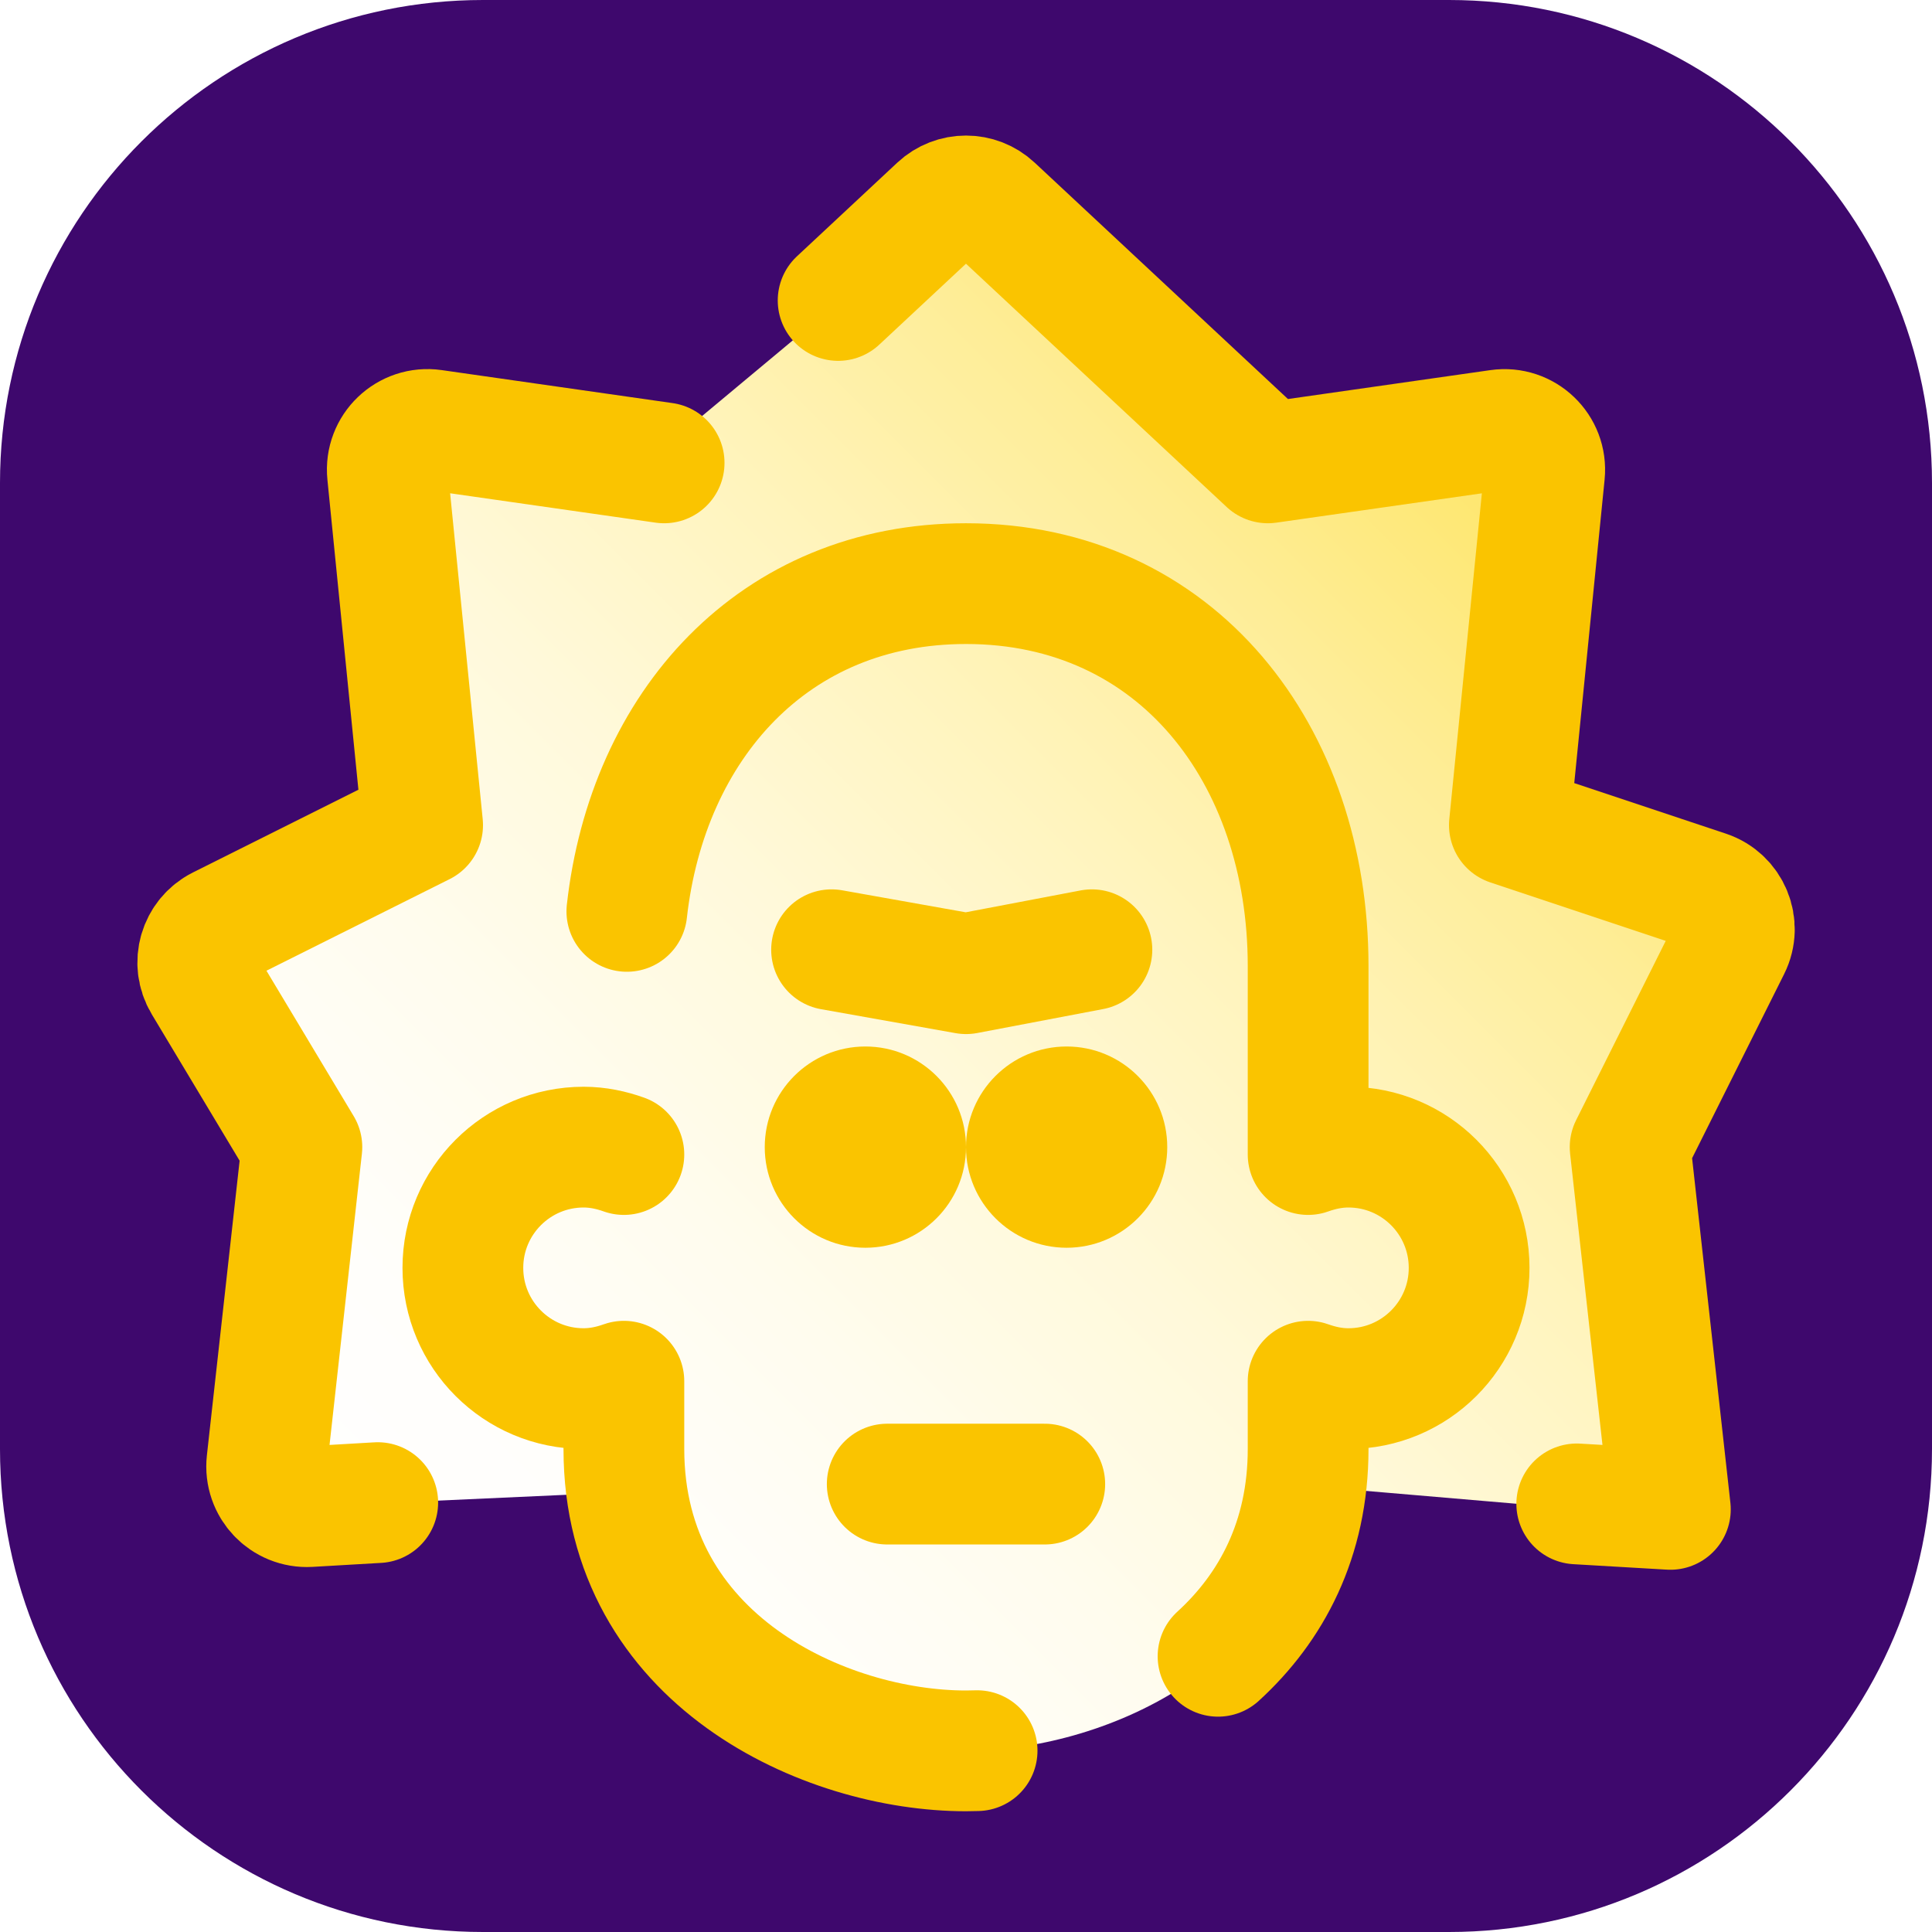
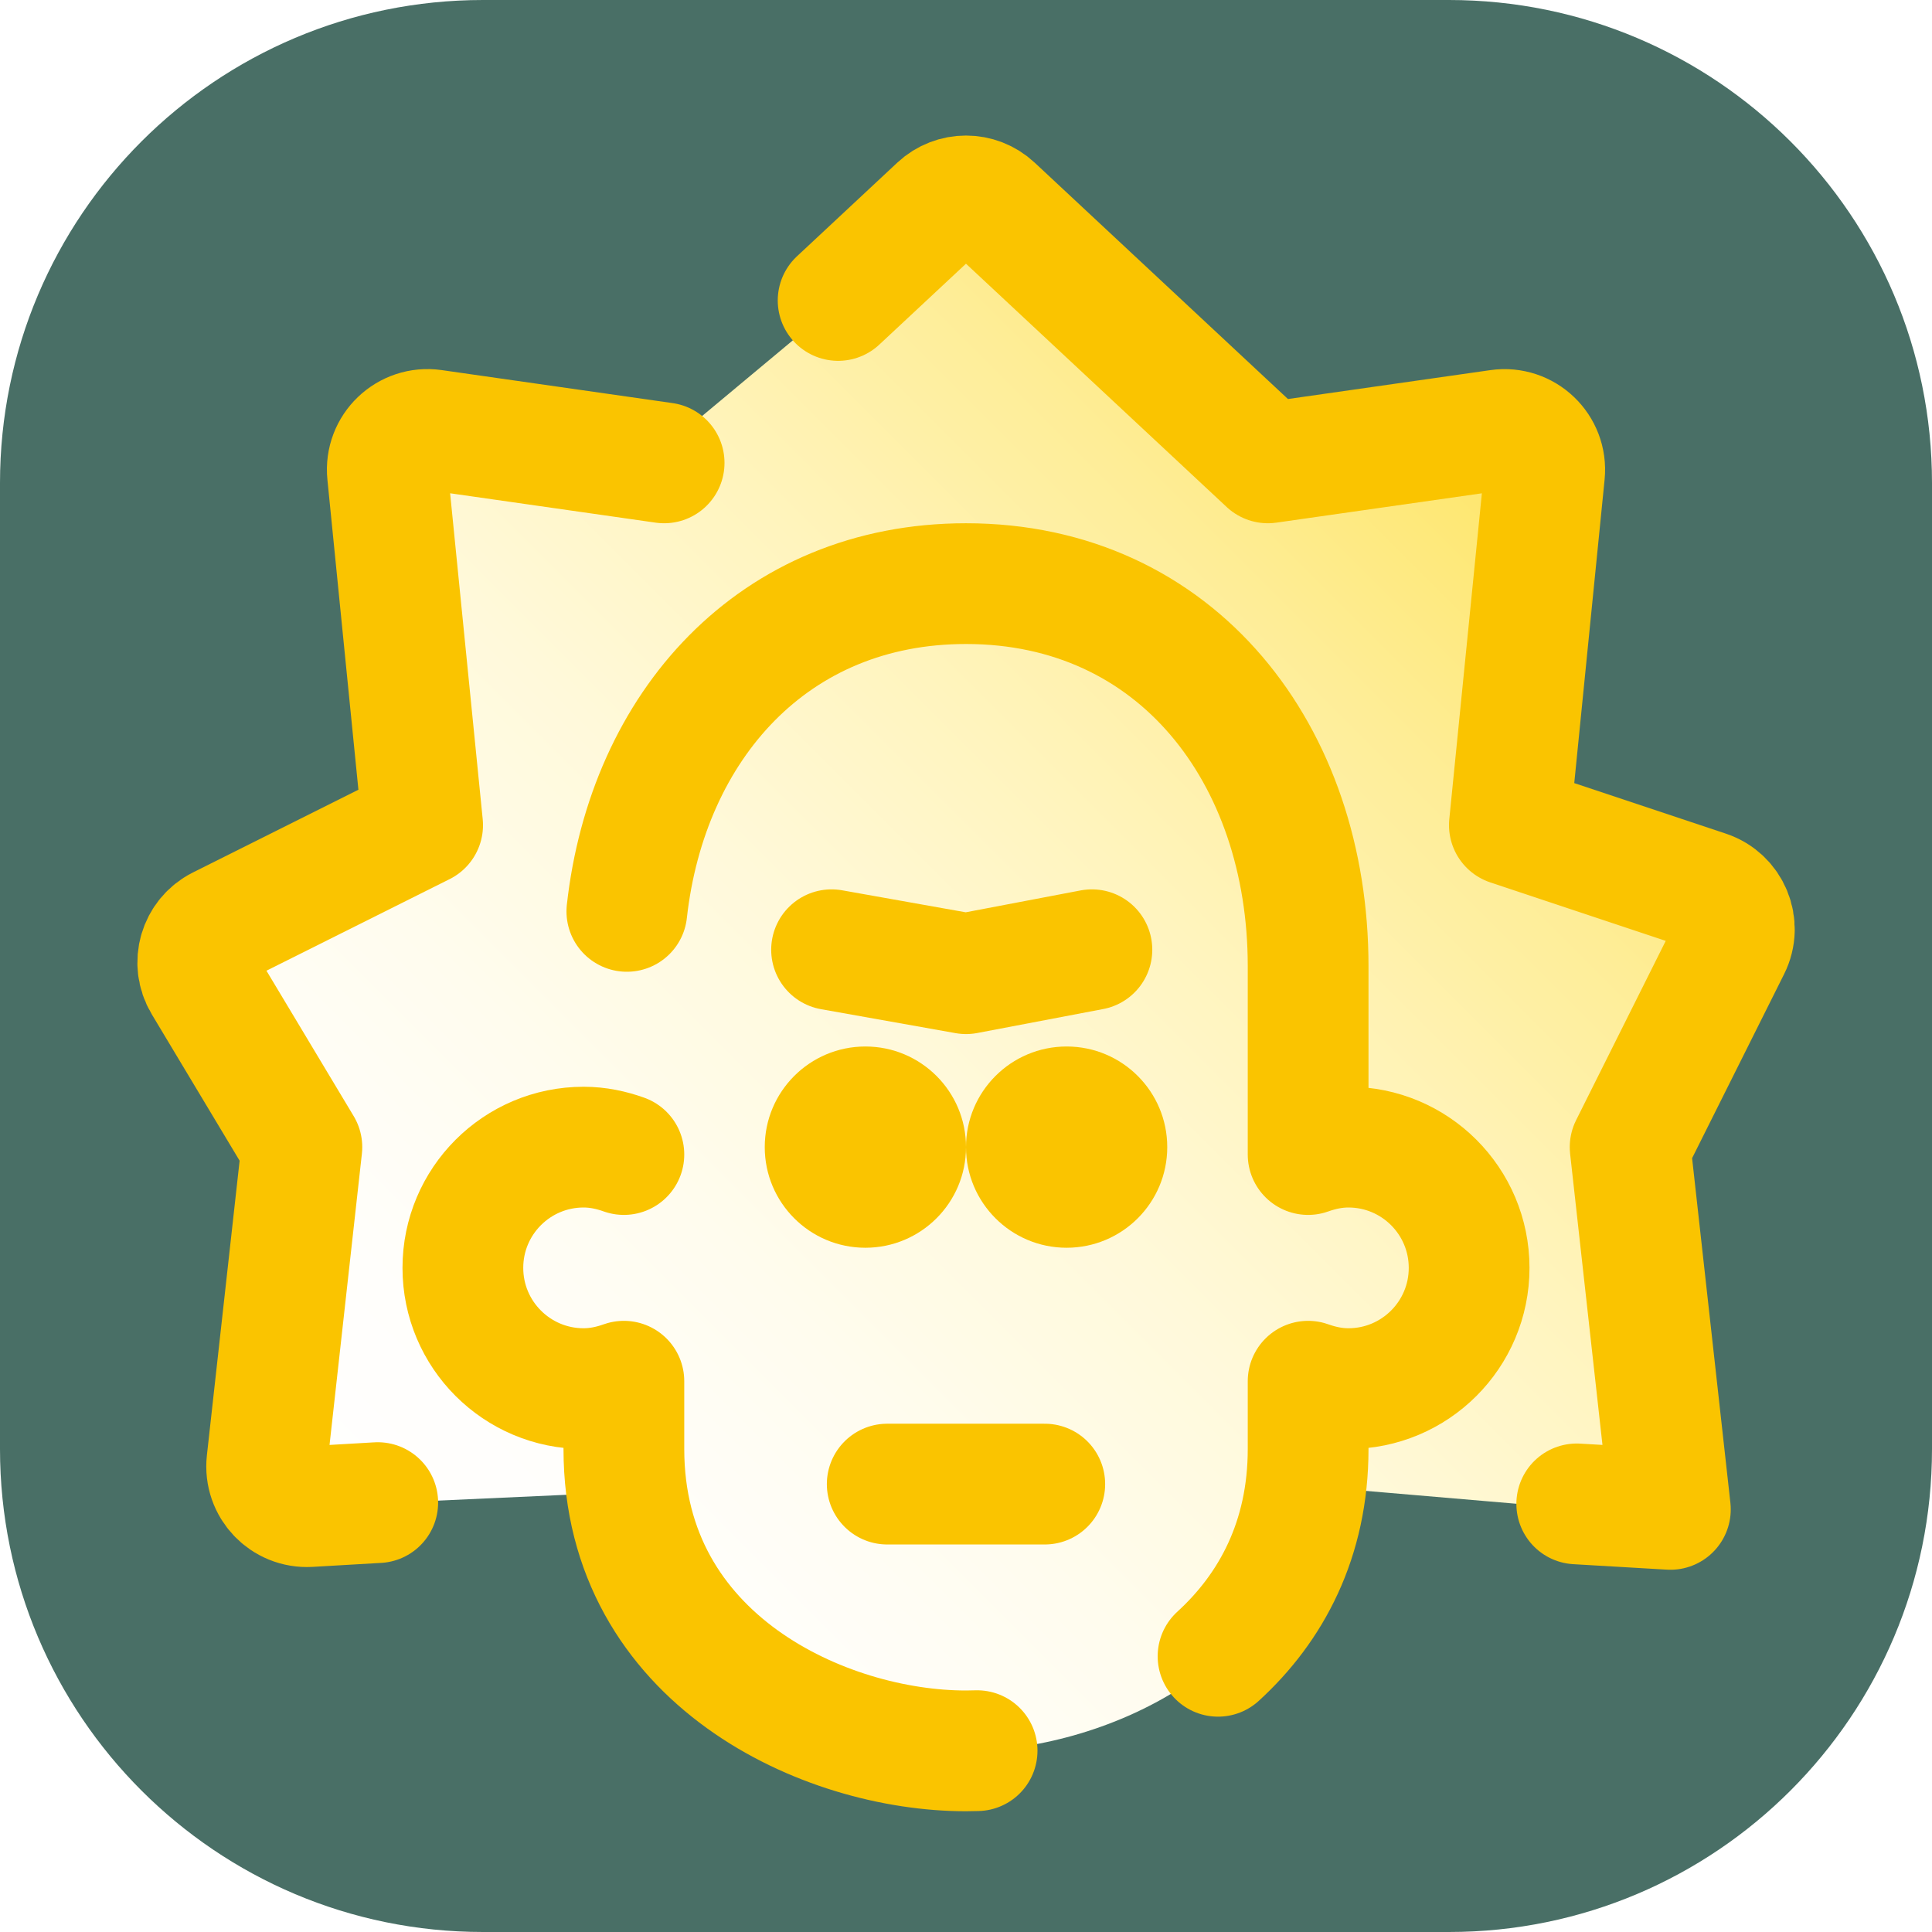
- <svg xmlns="http://www.w3.org/2000/svg" viewBox="0,0,256,256" width="48px" height="48px" fill-rule="nonzero">
+ <svg xmlns="http://www.w3.org/2000/svg" viewBox="0,0,256,256" width="96px" height="96px" fill-rule="nonzero">
  <defs>
    <linearGradient x1="39.004" y1="11.109" x2="9.35" y2="40.763" gradientUnits="userSpaceOnUse" id="color-1">
      <stop offset="0" stop-color="#fee460" />
      <stop offset="0.033" stop-color="#fee66a" />
      <stop offset="0.197" stop-color="#feed97" />
      <stop offset="0.362" stop-color="#fff4bd" />
      <stop offset="0.525" stop-color="#fff9da" />
      <stop offset="0.687" stop-color="#fffcee" />
      <stop offset="0.846" stop-color="#fffefb" />
      <stop offset="1" stop-color="#ffffff" />
    </linearGradient>
  </defs>
-   <g fill="#3e086d" fill-rule="nonzero" stroke="none" stroke-width="1" stroke-linecap="butt" stroke-linejoin="miter" stroke-miterlimit="10" stroke-dasharray="" stroke-dashoffset="0" font-family="none" font-weight="none" font-size="none" text-anchor="none" style="mix-blend-mode: normal">
+   <g fill-opacity="0.871" fill="#2e5a4f" fill-rule="nonzero" stroke="none" stroke-width="1" stroke-linecap="butt" stroke-linejoin="miter" stroke-miterlimit="10" stroke-dasharray="" stroke-dashoffset="0" font-family="none" font-weight="none" font-size="none" text-anchor="none" style="mix-blend-mode: normal">
    <path d="M64,256c-35.346,0 -64,-28.654 -64,-64v-128c0,-35.346 28.654,-64 64,-64h128c35.346,0 64,28.654 64,64v128c0,35.346 -28.654,64 -64,64z" id="shape" />
  </g>
  <g fill="none" fill-rule="nonzero" stroke="none" stroke-width="none" stroke-linecap="none" stroke-linejoin="none" stroke-miterlimit="10" stroke-dasharray="" stroke-dashoffset="0" font-family="none" font-weight="none" font-size="none" text-anchor="none" style="mix-blend-mode: normal">
    <g transform="scale(5.33333,5.33333)">
      <path d="M39.87,30.622l2.953,-8.213l-5.323,-1.909l1.065,-9.83l-6.608,0.915l-7.957,-6.717l-7.831,6.53l-5.931,-0.645l0.832,9.873l-5.915,2.636l2.345,5.238l-1.413,9l9.233,-0.419h0.012c0.777,4.468 5.363,6.419 8.668,6.419c3.342,0 7.995,-1.992 8.694,-6.565l8.851,0.756z" fill="url(#color-1)" stroke="none" stroke-width="1" stroke-linecap="butt" stroke-linejoin="miter" />
      <circle cx="21.5" cy="28.5" r="2.5" fill="#fac400" stroke="none" stroke-width="1" stroke-linecap="butt" stroke-linejoin="miter" />
      <circle cx="26.5" cy="28.5" r="2.5" fill="#fac400" stroke="none" stroke-width="1" stroke-linecap="butt" stroke-linejoin="miter" />
      <path d="M15.5,28.684c-0.314,-0.112 -0.647,-0.184 -1,-0.184c-1.657,0 -3,1.343 -3,3c0,1.657 1.343,3 3,3c0.353,0 0.686,-0.072 1,-0.184v1.684c0,5.247 5,7.5 8.5,7.5c0.091,0 0.183,-0.002 0.276,-0.005" fill="none" stroke="#fac400" stroke-width="3" stroke-linecap="round" stroke-linejoin="round" />
      <path d="M30.262,41.15c1.322,-1.207 2.238,-2.904 2.238,-5.15v-1.684c0.314,0.112 0.647,0.184 1,0.184c1.657,0 3,-1.343 3,-3c0,-1.657 -1.343,-3 -3,-3c-0.353,0 -0.686,0.072 -1,0.184v-4.684c0,-5.247 -3.253,-9.5 -8.5,-9.5c-4.786,0 -7.913,3.539 -8.426,8.143" fill="none" stroke="#fac400" stroke-width="3" stroke-linecap="round" stroke-linejoin="round" />
      <path d="M16.5,11.5l-5.737,-0.82c-0.643,-0.092 -1.201,0.444 -1.136,1.089l0.873,8.731l-5.034,2.517c-0.521,0.261 -0.71,0.909 -0.41,1.409l2.444,4.074l-0.869,7.822c-0.068,0.616 0.434,1.145 1.052,1.109l1.702,-0.099" fill="none" stroke="#fac400" stroke-width="3" stroke-linecap="round" stroke-linejoin="round" />
      <path d="M39.174,37.364l2.326,0.136l-1,-9l2.484,-4.969c0.272,-0.544 -0.001,-1.203 -0.578,-1.396l-4.906,-1.635l0.873,-8.73c0.065,-0.646 -0.494,-1.181 -1.136,-1.089l-5.737,0.819l-6.818,-6.363c-0.384,-0.359 -0.98,-0.359 -1.365,0l-2.494,2.328" fill="none" stroke="#fac400" stroke-width="3" stroke-linecap="round" stroke-linejoin="round" />
      <path d="M20.66,23.596l3.342,0.595l3.126,-0.595" fill="none" stroke="#fac400" stroke-width="3" stroke-linecap="round" stroke-linejoin="round" />
      <path d="M22.043,36.872h3.914" fill="none" stroke="#fac400" stroke-width="3" stroke-linecap="round" stroke-linejoin="round" />
    </g>
  </g>
</svg>
